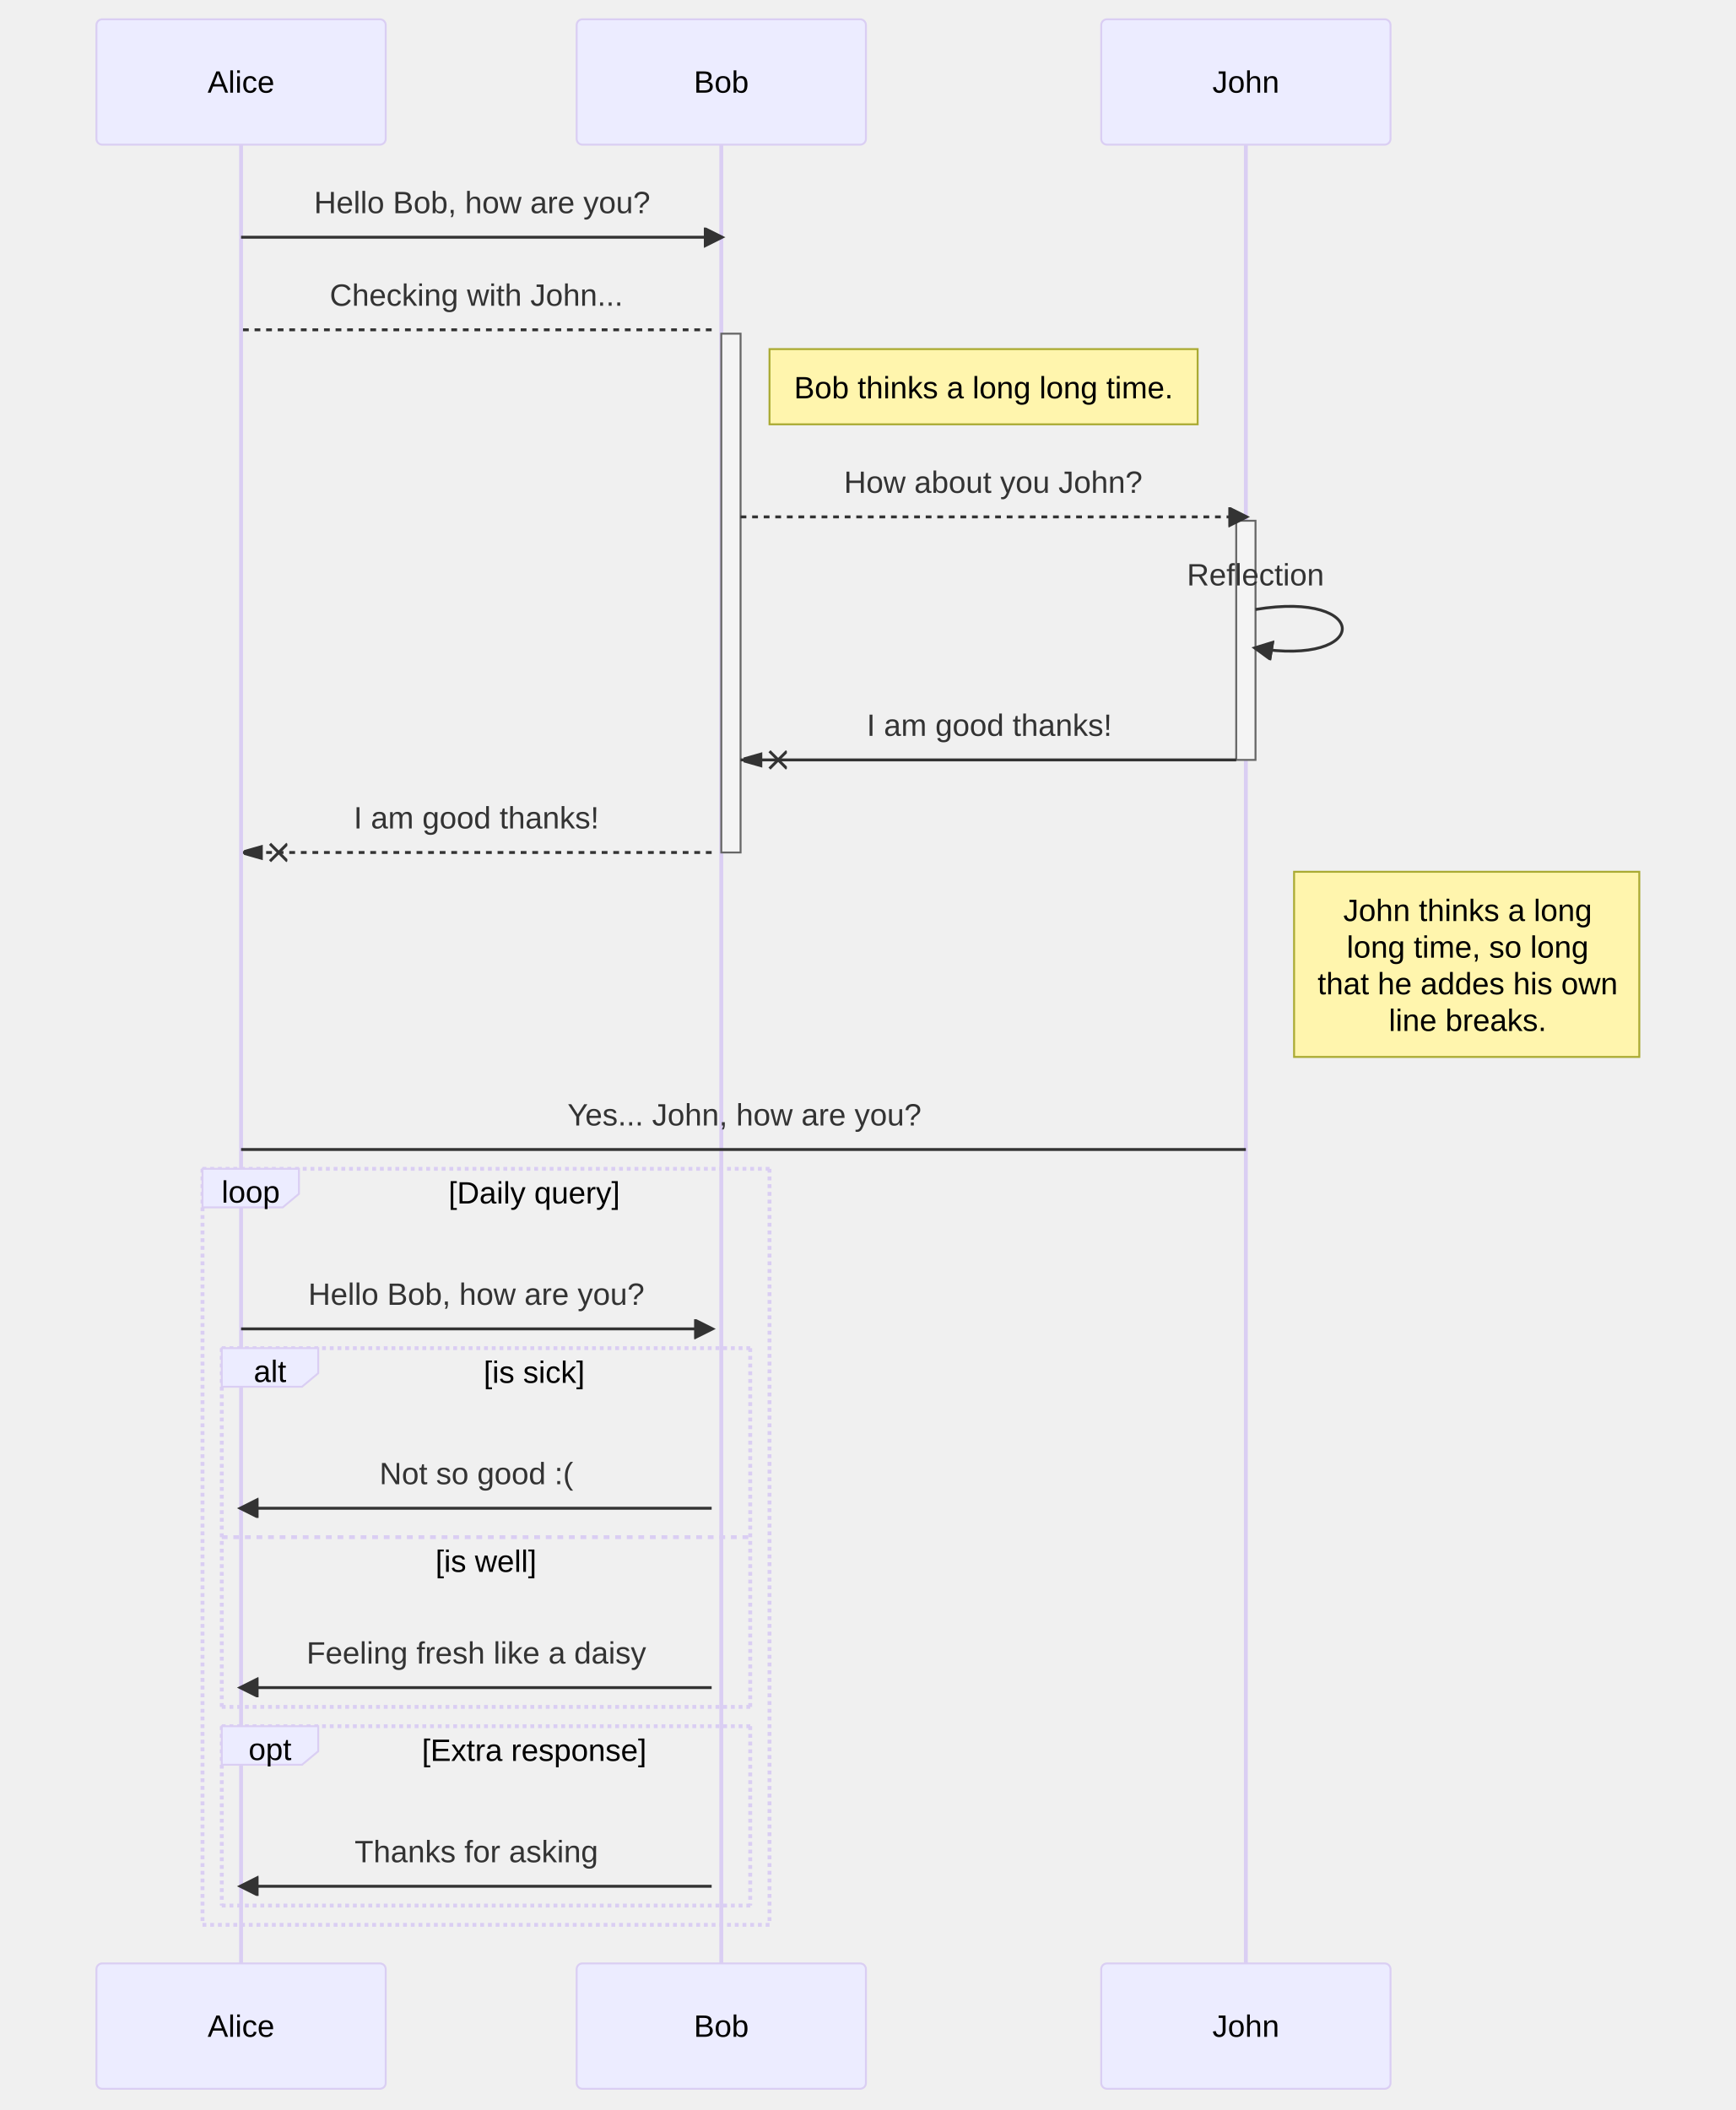
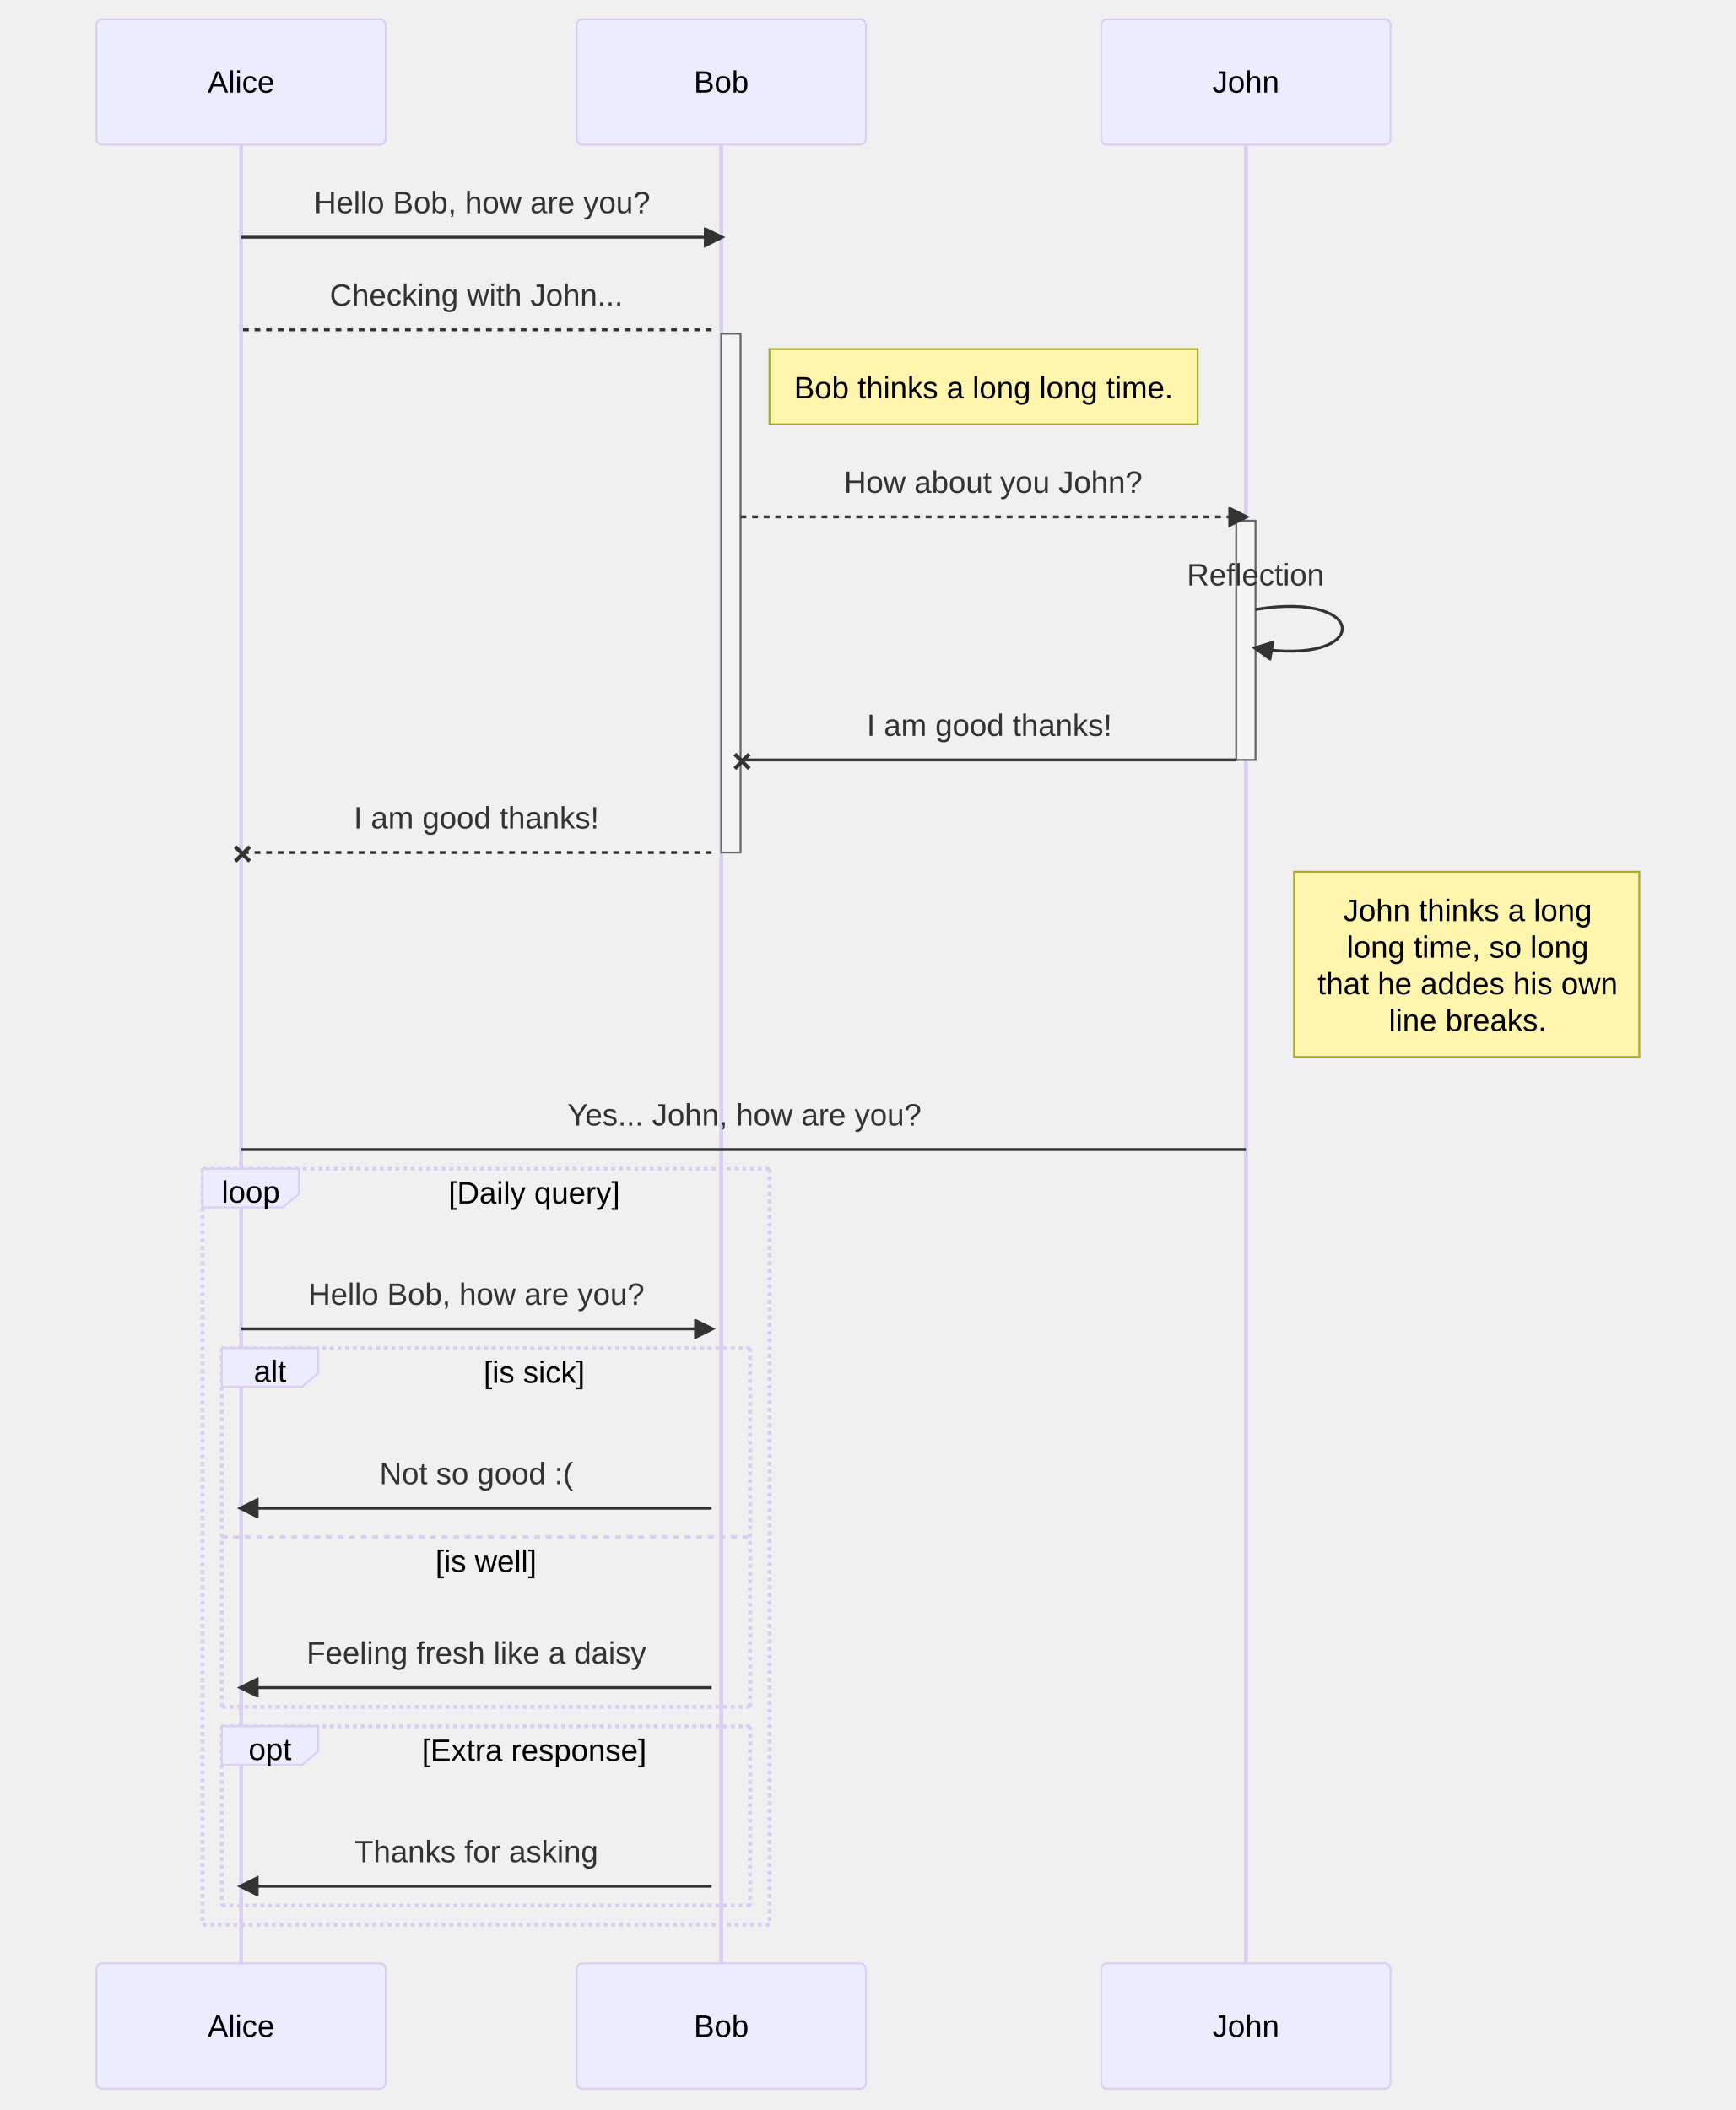
- <svg xmlns="http://www.w3.org/2000/svg" aria-labelledby="chart-title-mermaid-1671060770066 chart-desc-mermaid-1671060770066" role="img" viewBox="-50 -10 900 1094" width="900" id="mermaid-1671060770066">
-   <style>#mermaid-1671060770066 {font-family:"trebuchet ms",verdana,arial,sans-serif;font-size:16px;fill:#333;}#mermaid-1671060770066 .error-icon{fill:#552222;}#mermaid-1671060770066 .error-text{fill:#552222;stroke:#552222;}#mermaid-1671060770066 .edge-thickness-normal{stroke-width:2px;}#mermaid-1671060770066 .edge-thickness-thick{stroke-width:3.5px;}#mermaid-1671060770066 .edge-pattern-solid{stroke-dasharray:0;}#mermaid-1671060770066 .edge-pattern-dashed{stroke-dasharray:3;}#mermaid-1671060770066 .edge-pattern-dotted{stroke-dasharray:2;}#mermaid-1671060770066 .marker{fill:#333333;stroke:#333333;}#mermaid-1671060770066 .marker.cross{stroke:#333333;}#mermaid-1671060770066 svg{font-family:"trebuchet ms",verdana,arial,sans-serif;font-size:16px;}#mermaid-1671060770066 .actor{stroke:hsl(259.626, 59.777%, 87.902%);fill:#ECECFF;}#mermaid-1671060770066 text.actor&gt;tspan{fill:black;stroke:none;}#mermaid-1671060770066 .actor-line{stroke:grey;}#mermaid-1671060770066 .messageLine0{stroke-width:1.5;stroke-dasharray:none;stroke:#333;}#mermaid-1671060770066 .messageLine1{stroke-width:1.5;stroke-dasharray:2,2;stroke:#333;}#mermaid-1671060770066 #arrowhead path{fill:#333;stroke:#333;}#mermaid-1671060770066 .sequenceNumber{fill:white;}#mermaid-1671060770066 #sequencenumber{fill:#333;}#mermaid-1671060770066 #crosshead path{fill:#333;stroke:#333;}#mermaid-1671060770066 .messageText{fill:#333;stroke:none;}#mermaid-1671060770066 .labelBox{stroke:hsl(259.626, 59.777%, 87.902%);fill:#ECECFF;}#mermaid-1671060770066 .labelText,#mermaid-1671060770066 .labelText&gt;tspan{fill:black;stroke:none;}#mermaid-1671060770066 .loopText,#mermaid-1671060770066 .loopText&gt;tspan{fill:black;stroke:none;}#mermaid-1671060770066 .loopLine{stroke-width:2px;stroke-dasharray:2,2;stroke:hsl(259.626, 59.777%, 87.902%);fill:hsl(259.626, 59.777%, 87.902%);}#mermaid-1671060770066 .note{stroke:#aaaa33;fill:#fff5ad;}#mermaid-1671060770066 .noteText,#mermaid-1671060770066 .noteText&gt;tspan{fill:black;stroke:none;}#mermaid-1671060770066 .activation0{fill:#f4f4f4;stroke:#666;}#mermaid-1671060770066 .activation1{fill:#f4f4f4;stroke:#666;}#mermaid-1671060770066 .activation2{fill:#f4f4f4;stroke:#666;}#mermaid-1671060770066 .actorPopupMenu{position:absolute;}#mermaid-1671060770066 .actorPopupMenuPanel{position:absolute;fill:#ECECFF;box-shadow:0px 8px 16px 0px rgba(0,0,0,0.2);filter:drop-shadow(3px 5px 2px rgb(0 0 0 / 0.4));}#mermaid-1671060770066 .actor-man line{stroke:hsl(259.626, 59.777%, 87.902%);fill:#ECECFF;}#mermaid-1671060770066 .actor-man circle,#mermaid-1671060770066 line{stroke:hsl(259.626, 59.777%, 87.902%);fill:#ECECFF;stroke-width:2px;}#mermaid-1671060770066 :root{--mermaid-font-family:"trebuchet ms",verdana,arial,sans-serif;}</style>
+ <svg xmlns="http://www.w3.org/2000/svg" aria-roledescription="sequence" viewBox="-50 -10 900 1094" height="1094" width="900" id="mermaid-1684015281679">
+   <style>#mermaid-1684015281679{font-family:"trebuchet ms",verdana,arial,sans-serif;font-size:16px;fill:#333;}#mermaid-1684015281679 .error-icon{fill:#552222;}#mermaid-1684015281679 .error-text{fill:#552222;stroke:#552222;}#mermaid-1684015281679 .edge-thickness-normal{stroke-width:2px;}#mermaid-1684015281679 .edge-thickness-thick{stroke-width:3.5px;}#mermaid-1684015281679 .edge-pattern-solid{stroke-dasharray:0;}#mermaid-1684015281679 .edge-pattern-dashed{stroke-dasharray:3;}#mermaid-1684015281679 .edge-pattern-dotted{stroke-dasharray:2;}#mermaid-1684015281679 .marker{fill:#333333;stroke:#333333;}#mermaid-1684015281679 .marker.cross{stroke:#333333;}#mermaid-1684015281679 svg{font-family:"trebuchet ms",verdana,arial,sans-serif;font-size:16px;}#mermaid-1684015281679 .actor{stroke:hsl(259.626, 59.777%, 87.902%);fill:#ECECFF;}#mermaid-1684015281679 text.actor&gt;tspan{fill:black;stroke:none;}#mermaid-1684015281679 .actor-line{stroke:grey;}#mermaid-1684015281679 .messageLine0{stroke-width:1.5;stroke-dasharray:none;stroke:#333;}#mermaid-1684015281679 .messageLine1{stroke-width:1.5;stroke-dasharray:2,2;stroke:#333;}#mermaid-1684015281679 #arrowhead path{fill:#333;stroke:#333;}#mermaid-1684015281679 .sequenceNumber{fill:white;}#mermaid-1684015281679 #sequencenumber{fill:#333;}#mermaid-1684015281679 #crosshead path{fill:#333;stroke:#333;}#mermaid-1684015281679 .messageText{fill:#333;stroke:none;}#mermaid-1684015281679 .labelBox{stroke:hsl(259.626, 59.777%, 87.902%);fill:#ECECFF;}#mermaid-1684015281679 .labelText,#mermaid-1684015281679 .labelText&gt;tspan{fill:black;stroke:none;}#mermaid-1684015281679 .loopText,#mermaid-1684015281679 .loopText&gt;tspan{fill:black;stroke:none;}#mermaid-1684015281679 .loopLine{stroke-width:2px;stroke-dasharray:2,2;stroke:hsl(259.626, 59.777%, 87.902%);fill:hsl(259.626, 59.777%, 87.902%);}#mermaid-1684015281679 .note{stroke:#aaaa33;fill:#fff5ad;}#mermaid-1684015281679 .noteText,#mermaid-1684015281679 .noteText&gt;tspan{fill:black;stroke:none;}#mermaid-1684015281679 .activation0{fill:#f4f4f4;stroke:#666;}#mermaid-1684015281679 .activation1{fill:#f4f4f4;stroke:#666;}#mermaid-1684015281679 .activation2{fill:#f4f4f4;stroke:#666;}#mermaid-1684015281679 .actorPopupMenu{position:absolute;}#mermaid-1684015281679 .actorPopupMenuPanel{position:absolute;fill:#ECECFF;box-shadow:0px 8px 16px 0px rgba(0,0,0,0.2);filter:drop-shadow(3px 5px 2px rgb(0 0 0 / 0.4));}#mermaid-1684015281679 .actor-man line{stroke:hsl(259.626, 59.777%, 87.902%);fill:#ECECFF;}#mermaid-1684015281679 .actor-man circle,#mermaid-1684015281679 line{stroke:hsl(259.626, 59.777%, 87.902%);fill:#ECECFF;stroke-width:2px;}#mermaid-1684015281679 :root{--mermaid-font-family:"trebuchet ms",verdana,arial,sans-serif;}</style>
  <g />
  <defs>
    <symbol height="24" width="24" id="computer">
      <path d="M2 2v13h20v-13h-20zm18 11h-16v-9h16v9zm-10.228 6l.466-1h3.524l.467 1h-4.457zm14.228 3h-24l2-6h2.104l-1.33 4h18.45l-1.297-4h2.073l2 6zm-5-10h-14v-7h14v7z" transform="scale(.5)" />
    </symbol>
  </defs>
  <defs>
    <symbol clip-rule="evenodd" fill-rule="evenodd" id="database">
      <path d="M12.258.001l.256.004.255.005.253.008.251.01.249.012.247.015.246.016.242.019.241.02.239.023.236.024.233.027.231.028.229.031.225.032.223.034.22.036.217.038.214.04.211.041.208.043.205.045.201.046.198.048.194.05.191.051.187.053.183.054.18.056.175.057.172.059.168.06.163.061.16.063.155.064.15.066.074.033.073.033.071.034.07.034.069.035.068.035.067.035.066.035.064.036.064.036.062.036.06.036.06.037.058.037.058.037.055.038.055.038.053.038.052.038.051.039.05.039.048.039.047.039.045.04.044.04.043.04.041.04.04.041.039.041.037.041.036.041.034.041.033.042.032.042.03.042.029.042.027.042.026.043.024.043.023.043.021.043.02.043.018.044.017.043.015.044.013.044.012.044.011.045.009.044.007.045.006.045.004.045.002.045.001.045v17l-.001.045-.002.045-.004.045-.006.045-.007.045-.009.044-.011.045-.012.044-.013.044-.015.044-.017.043-.018.044-.02.043-.021.043-.023.043-.024.043-.026.043-.027.042-.029.042-.03.042-.032.042-.033.042-.034.041-.036.041-.037.041-.039.041-.04.041-.041.04-.043.04-.044.04-.045.04-.047.039-.048.039-.05.039-.051.039-.052.038-.053.038-.055.038-.055.038-.058.037-.058.037-.06.037-.06.036-.062.036-.064.036-.064.036-.066.035-.067.035-.068.035-.069.035-.07.034-.071.034-.073.033-.074.033-.15.066-.155.064-.16.063-.163.061-.168.06-.172.059-.175.057-.18.056-.183.054-.187.053-.191.051-.194.05-.198.048-.201.046-.205.045-.208.043-.211.041-.214.04-.217.038-.22.036-.223.034-.225.032-.229.031-.231.028-.233.027-.236.024-.239.023-.241.02-.242.019-.246.016-.247.015-.249.012-.251.01-.253.008-.255.005-.256.004-.258.001-.258-.001-.256-.004-.255-.005-.253-.008-.251-.01-.249-.012-.247-.015-.245-.016-.243-.019-.241-.02-.238-.023-.236-.024-.234-.027-.231-.028-.228-.031-.226-.032-.223-.034-.22-.036-.217-.038-.214-.04-.211-.041-.208-.043-.204-.045-.201-.046-.198-.048-.195-.05-.19-.051-.187-.053-.184-.054-.179-.056-.176-.057-.172-.059-.167-.06-.164-.061-.159-.063-.155-.064-.151-.066-.074-.033-.072-.033-.072-.034-.07-.034-.069-.035-.068-.035-.067-.035-.066-.035-.064-.036-.063-.036-.062-.036-.061-.036-.06-.037-.058-.037-.057-.037-.056-.038-.055-.038-.053-.038-.052-.038-.051-.039-.049-.039-.049-.039-.046-.039-.046-.04-.044-.04-.043-.04-.041-.04-.04-.041-.039-.041-.037-.041-.036-.041-.034-.041-.033-.042-.032-.042-.03-.042-.029-.042-.027-.042-.026-.043-.024-.043-.023-.043-.021-.043-.02-.043-.018-.044-.017-.043-.015-.044-.013-.044-.012-.044-.011-.045-.009-.044-.007-.045-.006-.045-.004-.045-.002-.045-.001-.045v-17l.001-.045.002-.045.004-.045.006-.045.007-.045.009-.044.011-.045.012-.044.013-.044.015-.044.017-.043.018-.044.02-.043.021-.043.023-.043.024-.043.026-.043.027-.042.029-.042.03-.042.032-.042.033-.042.034-.041.036-.041.037-.041.039-.041.04-.041.041-.04.043-.04.044-.04.046-.04.046-.039.049-.039.049-.039.051-.039.052-.038.053-.038.055-.038.056-.038.057-.037.058-.037.06-.037.061-.036.062-.036.063-.036.064-.036.066-.035.067-.035.068-.035.069-.035.07-.034.072-.034.072-.033.074-.033.151-.066.155-.064.159-.063.164-.061.167-.06.172-.059.176-.057.179-.056.184-.054.187-.053.19-.051.195-.05.198-.048.201-.046.204-.045.208-.043.211-.041.214-.04.217-.038.22-.036.223-.034.226-.032.228-.031.231-.028.234-.027.236-.024.238-.023.241-.02.243-.019.245-.016.247-.015.249-.012.251-.01.253-.008.255-.005.256-.004.258-.001.258.001zm-9.258 20.499v.01l.001.021.003.021.004.022.005.021.006.022.007.022.009.023.01.022.011.023.012.023.013.023.015.023.016.024.017.023.018.024.019.024.021.024.022.025.023.024.024.025.052.049.056.05.061.051.066.051.07.051.075.051.079.052.084.052.088.052.092.052.097.052.102.051.105.052.11.052.114.051.119.051.123.051.127.05.131.05.135.05.139.048.144.049.147.047.152.047.155.047.16.045.163.045.167.043.171.043.176.041.178.041.183.039.187.039.19.037.194.035.197.035.202.033.204.031.209.03.212.029.216.027.219.025.222.024.226.021.23.02.233.018.236.016.24.015.243.012.246.01.249.008.253.005.256.004.259.001.26-.001.257-.004.254-.005.25-.008.247-.011.244-.012.241-.014.237-.016.233-.018.231-.021.226-.021.224-.024.22-.026.216-.027.212-.028.21-.031.205-.031.202-.034.198-.034.194-.036.191-.037.187-.039.183-.04.179-.04.175-.042.172-.043.168-.044.163-.045.16-.046.155-.046.152-.047.148-.048.143-.049.139-.049.136-.05.131-.05.126-.05.123-.051.118-.052.114-.051.11-.052.106-.052.101-.052.096-.052.092-.052.088-.053.083-.051.079-.052.074-.052.07-.051.065-.051.06-.051.056-.05.051-.05.023-.024.023-.025.021-.024.02-.024.019-.024.018-.024.017-.024.015-.023.014-.024.013-.023.012-.023.01-.023.01-.022.008-.022.006-.022.006-.022.004-.022.004-.021.001-.021.001-.021v-4.127l-.077.055-.08.053-.083.054-.085.053-.087.052-.09.052-.093.051-.095.05-.097.05-.1.049-.102.049-.105.048-.106.047-.109.047-.111.046-.114.045-.115.045-.118.044-.12.043-.122.042-.124.042-.126.041-.128.04-.13.04-.132.038-.134.038-.135.037-.138.037-.139.035-.142.035-.143.034-.144.033-.147.032-.148.031-.15.03-.151.03-.153.029-.154.027-.156.027-.158.026-.159.025-.161.024-.162.023-.163.022-.165.021-.166.02-.167.019-.169.018-.169.017-.171.016-.173.015-.173.014-.175.013-.175.012-.177.011-.178.01-.179.008-.179.008-.181.006-.182.005-.182.004-.184.003-.184.002h-.37l-.184-.002-.184-.003-.182-.004-.182-.005-.181-.006-.179-.008-.179-.008-.178-.01-.176-.011-.176-.012-.175-.013-.173-.014-.172-.015-.171-.016-.17-.017-.169-.018-.167-.019-.166-.02-.165-.021-.163-.022-.162-.023-.161-.024-.159-.025-.157-.026-.156-.027-.155-.027-.153-.029-.151-.03-.15-.03-.148-.031-.146-.032-.145-.033-.143-.034-.141-.035-.14-.035-.137-.037-.136-.037-.134-.038-.132-.038-.13-.04-.128-.04-.126-.041-.124-.042-.122-.042-.12-.044-.117-.043-.116-.045-.113-.045-.112-.046-.109-.047-.106-.047-.105-.048-.102-.049-.1-.049-.097-.05-.095-.05-.093-.052-.09-.051-.087-.052-.085-.053-.083-.054-.08-.054-.077-.054v4.127zm0-5.654v.011l.001.021.003.021.004.021.005.022.006.022.007.022.009.022.01.022.011.023.012.023.013.023.015.024.016.023.017.024.018.024.019.024.021.024.022.024.023.025.024.024.052.05.056.05.061.05.066.051.07.051.075.052.079.051.084.052.088.052.092.052.097.052.102.052.105.052.11.051.114.051.119.052.123.05.127.051.131.05.135.049.139.049.144.048.147.048.152.047.155.046.16.045.163.045.167.044.171.042.176.042.178.04.183.04.187.038.19.037.194.036.197.034.202.033.204.032.209.03.212.028.216.027.219.025.222.024.226.022.23.02.233.018.236.016.24.014.243.012.246.01.249.008.253.006.256.003.259.001.26-.001.257-.003.254-.006.25-.008.247-.01.244-.012.241-.015.237-.016.233-.018.231-.02.226-.022.224-.024.22-.025.216-.027.212-.029.21-.03.205-.032.202-.033.198-.035.194-.036.191-.037.187-.039.183-.039.179-.041.175-.042.172-.043.168-.044.163-.045.16-.045.155-.047.152-.047.148-.048.143-.048.139-.05.136-.049.131-.05.126-.051.123-.051.118-.051.114-.052.11-.052.106-.052.101-.052.096-.052.092-.052.088-.052.083-.052.079-.052.074-.051.07-.052.065-.051.06-.05.056-.051.051-.049.023-.025.023-.024.021-.025.02-.024.019-.024.018-.024.017-.024.015-.023.014-.023.013-.024.012-.022.01-.023.01-.023.008-.022.006-.022.006-.022.004-.021.004-.022.001-.021.001-.021v-4.139l-.077.054-.08.054-.083.054-.085.052-.087.053-.09.051-.093.051-.095.051-.097.05-.1.049-.102.049-.105.048-.106.047-.109.047-.111.046-.114.045-.115.044-.118.044-.12.044-.122.042-.124.042-.126.041-.128.04-.13.039-.132.039-.134.038-.135.037-.138.036-.139.036-.142.035-.143.033-.144.033-.147.033-.148.031-.15.03-.151.03-.153.028-.154.028-.156.027-.158.026-.159.025-.161.024-.162.023-.163.022-.165.021-.166.02-.167.019-.169.018-.169.017-.171.016-.173.015-.173.014-.175.013-.175.012-.177.011-.178.009-.179.009-.179.007-.181.007-.182.005-.182.004-.184.003-.184.002h-.37l-.184-.002-.184-.003-.182-.004-.182-.005-.181-.007-.179-.007-.179-.009-.178-.009-.176-.011-.176-.012-.175-.013-.173-.014-.172-.015-.171-.016-.17-.017-.169-.018-.167-.019-.166-.02-.165-.021-.163-.022-.162-.023-.161-.024-.159-.025-.157-.026-.156-.027-.155-.028-.153-.028-.151-.03-.15-.03-.148-.031-.146-.033-.145-.033-.143-.033-.141-.035-.14-.036-.137-.036-.136-.037-.134-.038-.132-.039-.13-.039-.128-.04-.126-.041-.124-.042-.122-.043-.12-.043-.117-.044-.116-.044-.113-.046-.112-.046-.109-.046-.106-.047-.105-.048-.102-.049-.1-.049-.097-.05-.095-.051-.093-.051-.09-.051-.087-.053-.085-.052-.083-.054-.08-.054-.077-.054v4.139zm0-5.666v.011l.001.02.003.022.004.021.005.022.006.021.007.022.009.023.01.022.011.023.012.023.013.023.015.023.016.024.017.024.018.023.019.024.021.025.022.024.023.024.024.025.052.05.056.05.061.05.066.051.07.051.075.052.079.051.084.052.088.052.092.052.097.052.102.052.105.051.11.052.114.051.119.051.123.051.127.05.131.05.135.05.139.049.144.048.147.048.152.047.155.046.16.045.163.045.167.043.171.043.176.042.178.04.183.04.187.038.19.037.194.036.197.034.202.033.204.032.209.03.212.028.216.027.219.025.222.024.226.021.23.02.233.018.236.017.24.014.243.012.246.01.249.008.253.006.256.003.259.001.26-.001.257-.003.254-.006.25-.008.247-.01.244-.013.241-.014.237-.016.233-.018.231-.02.226-.022.224-.024.22-.025.216-.027.212-.029.21-.03.205-.032.202-.033.198-.035.194-.036.191-.037.187-.039.183-.039.179-.041.175-.042.172-.043.168-.044.163-.045.16-.045.155-.047.152-.047.148-.048.143-.049.139-.049.136-.049.131-.051.126-.05.123-.051.118-.052.114-.051.11-.052.106-.052.101-.052.096-.052.092-.052.088-.052.083-.052.079-.052.074-.052.07-.051.065-.051.06-.051.056-.05.051-.049.023-.025.023-.025.021-.024.02-.024.019-.024.018-.024.017-.024.015-.023.014-.024.013-.023.012-.023.01-.022.01-.023.008-.022.006-.022.006-.022.004-.022.004-.021.001-.021.001-.021v-4.153l-.077.054-.08.054-.083.053-.085.053-.087.053-.09.051-.093.051-.095.051-.097.05-.1.049-.102.048-.105.048-.106.048-.109.046-.111.046-.114.046-.115.044-.118.044-.12.043-.122.043-.124.042-.126.041-.128.04-.13.039-.132.039-.134.038-.135.037-.138.036-.139.036-.142.034-.143.034-.144.033-.147.032-.148.032-.15.03-.151.03-.153.028-.154.028-.156.027-.158.026-.159.024-.161.024-.162.023-.163.023-.165.021-.166.02-.167.019-.169.018-.169.017-.171.016-.173.015-.173.014-.175.013-.175.012-.177.01-.178.01-.179.009-.179.007-.181.006-.182.006-.182.004-.184.003-.184.001-.185.001-.185-.001-.184-.001-.184-.003-.182-.004-.182-.006-.181-.006-.179-.007-.179-.009-.178-.01-.176-.01-.176-.012-.175-.013-.173-.014-.172-.015-.171-.016-.17-.017-.169-.018-.167-.019-.166-.02-.165-.021-.163-.023-.162-.023-.161-.024-.159-.024-.157-.026-.156-.027-.155-.028-.153-.028-.151-.03-.15-.03-.148-.032-.146-.032-.145-.033-.143-.034-.141-.034-.14-.036-.137-.036-.136-.037-.134-.038-.132-.039-.13-.039-.128-.041-.126-.041-.124-.041-.122-.043-.12-.043-.117-.044-.116-.044-.113-.046-.112-.046-.109-.046-.106-.048-.105-.048-.102-.048-.1-.05-.097-.049-.095-.051-.093-.051-.09-.052-.087-.052-.085-.053-.083-.053-.08-.054-.077-.054v4.153zm8.74-8.179l-.257.004-.254.005-.25.008-.247.011-.244.012-.241.014-.237.016-.233.018-.231.021-.226.022-.224.023-.22.026-.216.027-.212.028-.21.031-.205.032-.202.033-.198.034-.194.036-.191.038-.187.038-.183.04-.179.041-.175.042-.172.043-.168.043-.163.045-.16.046-.155.046-.152.048-.148.048-.143.048-.139.049-.136.05-.131.05-.126.051-.123.051-.118.051-.114.052-.11.052-.106.052-.101.052-.096.052-.092.052-.088.052-.083.052-.079.052-.074.051-.07.052-.065.051-.06.05-.056.05-.051.05-.023.025-.023.024-.021.024-.02.025-.019.024-.018.024-.017.023-.015.024-.014.023-.013.023-.012.023-.01.023-.01.022-.008.022-.006.023-.006.021-.004.022-.004.021-.001.021-.001.021.001.021.001.021.004.021.004.022.006.021.006.023.008.022.01.022.01.023.012.023.013.023.014.023.015.024.017.023.018.024.019.024.02.025.021.024.023.024.023.025.051.05.056.05.06.05.065.051.07.052.074.051.079.052.083.052.088.052.092.052.096.052.101.052.106.052.11.052.114.052.118.051.123.051.126.051.131.05.136.05.139.049.143.048.148.048.152.048.155.046.16.046.163.045.168.043.172.043.175.042.179.041.183.04.187.038.191.038.194.036.198.034.202.033.205.032.21.031.212.028.216.027.22.026.224.023.226.022.231.021.233.018.237.016.241.014.244.012.247.011.25.008.254.005.257.004.26.001.26-.001.257-.004.254-.005.25-.008.247-.011.244-.012.241-.014.237-.016.233-.018.231-.021.226-.022.224-.023.22-.026.216-.027.212-.028.21-.031.205-.032.202-.033.198-.034.194-.036.191-.038.187-.038.183-.04.179-.041.175-.042.172-.043.168-.043.163-.045.16-.046.155-.046.152-.048.148-.048.143-.048.139-.049.136-.05.131-.05.126-.051.123-.051.118-.051.114-.052.11-.052.106-.052.101-.052.096-.052.092-.052.088-.052.083-.052.079-.052.074-.051.07-.052.065-.051.06-.05.056-.05.051-.05.023-.025.023-.024.021-.024.02-.025.019-.024.018-.024.017-.023.015-.024.014-.023.013-.023.012-.023.01-.023.01-.022.008-.022.006-.023.006-.021.004-.022.004-.021.001-.021.001-.021-.001-.021-.001-.021-.004-.021-.004-.022-.006-.021-.006-.023-.008-.022-.01-.022-.01-.023-.012-.023-.013-.023-.014-.023-.015-.024-.017-.023-.018-.024-.019-.024-.02-.025-.021-.024-.023-.024-.023-.025-.051-.05-.056-.05-.06-.05-.065-.051-.07-.052-.074-.051-.079-.052-.083-.052-.088-.052-.092-.052-.096-.052-.101-.052-.106-.052-.11-.052-.114-.052-.118-.051-.123-.051-.126-.051-.131-.05-.136-.05-.139-.049-.143-.048-.148-.048-.152-.048-.155-.046-.16-.046-.163-.045-.168-.043-.172-.043-.175-.042-.179-.041-.183-.04-.187-.038-.191-.038-.194-.036-.198-.034-.202-.033-.205-.032-.21-.031-.212-.028-.216-.027-.22-.026-.224-.023-.226-.022-.231-.021-.233-.018-.237-.016-.241-.014-.244-.012-.247-.011-.25-.008-.254-.005-.257-.004-.26-.001-.26.001z" transform="scale(.5)" />
    </symbol>
  </defs>
  <defs>
    <symbol height="24" width="24" id="clock">
      <path d="M12 2c5.514 0 10 4.486 10 10s-4.486 10-10 10-10-4.486-10-10 4.486-10 10-10zm0-2c-6.627 0-12 5.373-12 12s5.373 12 12 12 12-5.373 12-12-5.373-12-12-12zm5.848 12.459c.202.038.202.333.001.372-1.907.361-6.045 1.111-6.547 1.111-.719 0-1.301-.582-1.301-1.301 0-.512.77-5.447 1.125-7.445.034-.192.312-.181.343.014l.985 6.238 5.394 1.011z" transform="scale(.5)" />
    </symbol>
  </defs>
  <g>
    <line stroke="#999" stroke-width="0.5px" class="200" y2="1028" x2="75" y1="5" x1="75" id="actor0" />
    <g id="root-0">
      <rect class="actor" ry="3" rx="3" height="65" width="150" stroke="#666" fill="#eaeaea" y="0" x="0" />
      <text style="text-anchor: middle; font-size: 16px; font-weight: 400;" class="actor" alignment-baseline="central" dominant-baseline="central" y="32.5" x="75">
        <tspan dy="0" x="75">Alice</tspan>
      </text>
    </g>
  </g>
  <g>
    <line stroke="#999" stroke-width="0.5px" class="200" y2="1028" x2="324" y1="5" x1="324" id="actor1" />
    <g id="root-1">
      <rect class="actor" ry="3" rx="3" height="65" width="150" stroke="#666" fill="#eaeaea" y="0" x="249" />
      <text style="text-anchor: middle; font-size: 16px; font-weight: 400;" class="actor" alignment-baseline="central" dominant-baseline="central" y="32.5" x="324">
        <tspan dy="0" x="324">Bob</tspan>
      </text>
    </g>
  </g>
  <g>
    <line stroke="#999" stroke-width="0.5px" class="200" y2="1028" x2="596" y1="5" x1="596" id="actor2" />
    <g id="root-2">
      <rect class="actor" ry="3" rx="3" height="65" width="150" stroke="#666" fill="#eaeaea" y="0" x="521" />
      <text style="text-anchor: middle; font-size: 16px; font-weight: 400;" class="actor" alignment-baseline="central" dominant-baseline="central" y="32.5" x="596">
        <tspan dy="0" x="596">John</tspan>
      </text>
    </g>
  </g>
  <defs>
    <marker orient="auto" markerHeight="12" markerWidth="12" markerUnits="userSpaceOnUse" refY="5" refX="9" id="arrowhead">
      <path d="M 0 0 L 10 5 L 0 10 z" />
    </marker>
  </defs>
  <defs>
-     <marker refY="4" refX="16" orient="auto" markerHeight="8" markerWidth="15" id="crosshead">
-       <path style="stroke-dasharray: 0, 0;" d="M 9,2 V 6 L16,4 Z" stroke-width="1px" stroke="#000000" fill="black" />
-       <path style="stroke-dasharray: 0, 0;" d="M 0,1 L 6,7 M 6,1 L 0,7" stroke-width="1px" stroke="#000000" fill="none" />
+     <marker refY="5" refX="4" orient="auto" markerHeight="8" markerWidth="15" id="crosshead">
+       <path style="stroke-dasharray: 0, 0;" d="M 1,2 L 6,7 M 6,2 L 1,7" stroke-width="1pt" stroke="#000000" fill="none" />
    </marker>
  </defs>
  <defs>
    <marker orient="auto" markerHeight="28" markerWidth="20" refY="7" refX="18" id="filled-head">
      <path d="M 18,7 L9,13 L14,7 L9,1 Z" />
    </marker>
  </defs>
  <defs>
    <marker orient="auto" markerHeight="40" markerWidth="60" refY="15" refX="15" id="sequencenumber">
      <circle r="6" cy="15" cx="15" />
    </marker>
  </defs>
  <g />
  <g>
    <rect class="activation1" ry="0" rx="0" height="269" width="10" stroke="#666" fill="#EDF2AE" y="163" x="324" />
  </g>
  <g>
    <rect class="note" ry="0" rx="0" height="39" width="222" stroke="#666" fill="#EDF2AE" y="171" x="349" />
    <text style="font-size: 16px; font-weight: 400;" dy="1em" class="noteText" alignment-baseline="middle" dominant-baseline="middle" text-anchor="middle" y="176" x="460">
      <tspan x="460">Bob thinks a long long time.</tspan>
    </text>
  </g>
  <g>
    <rect class="activation0" ry="0" rx="0" height="124" width="10" stroke="#666" fill="#EDF2AE" y="260" x="591" />
  </g>
  <g>
    <rect class="note" ry="0" rx="0" height="96" width="179" stroke="#666" fill="#EDF2AE" y="442" x="621" />
    <text style="font-size: 16px; font-weight: 400;" dy="1em" class="noteText" alignment-baseline="middle" dominant-baseline="middle" text-anchor="middle" y="447" x="711">
      <tspan x="711">John thinks a long</tspan>
    </text>
    <text style="font-size: 16px; font-weight: 400;" dy="1em" class="noteText" alignment-baseline="middle" dominant-baseline="middle" text-anchor="middle" y="466" x="711">
      <tspan x="711">long time, so long</tspan>
    </text>
    <text style="font-size: 16px; font-weight: 400;" dy="1em" class="noteText" alignment-baseline="middle" dominant-baseline="middle" text-anchor="middle" y="485" x="711">
      <tspan x="711">that he addes his own</tspan>
    </text>
    <text style="font-size: 16px; font-weight: 400;" dy="1em" class="noteText" alignment-baseline="middle" dominant-baseline="middle" text-anchor="middle" y="504" x="711">
      <tspan x="711">line breaks.</tspan>
    </text>
  </g>
  <g>
    <line class="loopLine" y2="689" x2="339" y1="689" x1="65" />
    <line class="loopLine" y2="875" x2="339" y1="689" x1="339" />
    <line class="loopLine" y2="875" x2="339" y1="875" x1="65" />
    <line class="loopLine" y2="875" x2="65" y1="689" x1="65" />
    <line style="stroke-dasharray: 3, 3;" class="loopLine" y2="787" x2="339" y1="787" x1="65" />
    <polygon class="labelBox" points="65,689 115,689 115,702 106.6,709 65,709" />
    <text style="font-size: 16px; font-weight: 400;" class="labelText" alignment-baseline="middle" dominant-baseline="middle" text-anchor="middle" y="702" x="90">alt</text>
    <text style="font-size: 16px; font-weight: 400;" class="loopText" text-anchor="middle" y="707" x="227">
      <tspan x="227">[is sick]</tspan>
    </text>
    <text style="font-size: 16px; font-weight: 400;" class="loopText" text-anchor="middle" y="805" x="202">[is well]</text>
  </g>
  <g>
    <line class="loopLine" y2="885" x2="339" y1="885" x1="65" />
    <line class="loopLine" y2="978" x2="339" y1="885" x1="339" />
    <line class="loopLine" y2="978" x2="339" y1="978" x1="65" />
    <line class="loopLine" y2="978" x2="65" y1="885" x1="65" />
    <polygon class="labelBox" points="65,885 115,885 115,898 106.6,905 65,905" />
    <text style="font-size: 16px; font-weight: 400;" class="labelText" alignment-baseline="middle" dominant-baseline="middle" text-anchor="middle" y="898" x="90">opt</text>
    <text style="font-size: 16px; font-weight: 400;" class="loopText" text-anchor="middle" y="903" x="227">
      <tspan x="227">[Extra response]</tspan>
    </text>
  </g>
  <g>
    <line class="loopLine" y2="596" x2="349" y1="596" x1="55" />
    <line class="loopLine" y2="988" x2="349" y1="596" x1="349" />
    <line class="loopLine" y2="988" x2="349" y1="988" x1="55" />
    <line class="loopLine" y2="988" x2="55" y1="596" x1="55" />
    <polygon class="labelBox" points="55,596 105,596 105,609 96.6,616 55,616" />
    <text style="font-size: 16px; font-weight: 400;" class="labelText" alignment-baseline="middle" dominant-baseline="middle" text-anchor="middle" y="609" x="80">loop</text>
    <text style="font-size: 16px; font-weight: 400;" class="loopText" text-anchor="middle" y="614" x="227">
      <tspan x="227">[Daily query]</tspan>
    </text>
  </g>
  <text style="font-size: 16px; font-weight: 400;" dy="1em" class="messageText" alignment-baseline="middle" dominant-baseline="middle" text-anchor="middle" y="80" x="200">Hello Bob, how are you?</text>
  <line style="fill: none;" marker-end="url(#arrowhead)" stroke="none" stroke-width="2" class="messageLine0" y2="113" x2="324" y1="113" x1="75" />
  <text style="font-size: 16px; font-weight: 400;" dy="1em" class="messageText" alignment-baseline="middle" dominant-baseline="middle" text-anchor="middle" y="128" x="197">Checking with John...</text>
  <line style="stroke-dasharray: 3, 3; fill: none;" stroke="none" stroke-width="2" class="messageLine1" y2="161" x2="75" y1="161" x1="319" />
  <text style="font-size: 16px; font-weight: 400;" dy="1em" class="messageText" alignment-baseline="middle" dominant-baseline="middle" text-anchor="middle" y="225" x="465">How about you John?</text>
  <line style="stroke-dasharray: 3, 3; fill: none;" marker-end="url(#arrowhead)" stroke="none" stroke-width="2" class="messageLine1" y2="258" x2="596" y1="258" x1="334" />
  <text style="font-size: 16px; font-weight: 400;" dy="1em" class="messageText" alignment-baseline="middle" dominant-baseline="middle" text-anchor="middle" y="273" x="601">Reflection</text>
  <path style="fill: none;" marker-end="url(#arrowhead)" stroke="none" stroke-width="2" class="messageLine0" d="M 601,306 C 661,296 661,336 601,326" />
  <text style="font-size: 16px; font-weight: 400;" dy="1em" class="messageText" alignment-baseline="middle" dominant-baseline="middle" text-anchor="middle" y="351" x="463">I am good thanks!</text>
  <line style="fill: none;" marker-end="url(#crosshead)" stroke="none" stroke-width="2" class="messageLine0" y2="384" x2="334" y1="384" x1="591" />
  <text style="font-size: 16px; font-weight: 400;" dy="1em" class="messageText" alignment-baseline="middle" dominant-baseline="middle" text-anchor="middle" y="399" x="197">I am good thanks!</text>
  <line style="stroke-dasharray: 3, 3; fill: none;" marker-end="url(#crosshead)" stroke="none" stroke-width="2" class="messageLine1" y2="432" x2="75" y1="432" x1="319" />
  <text style="font-size: 16px; font-weight: 400;" dy="1em" class="messageText" alignment-baseline="middle" dominant-baseline="middle" text-anchor="middle" y="553" x="336">Yes... John, how are you?</text>
  <line style="fill: none;" stroke="none" stroke-width="2" class="messageLine0" y2="586" x2="596" y1="586" x1="75" />
  <text style="font-size: 16px; font-weight: 400;" dy="1em" class="messageText" alignment-baseline="middle" dominant-baseline="middle" text-anchor="middle" y="646" x="197">Hello Bob, how are you?</text>
  <line style="fill: none;" marker-end="url(#arrowhead)" stroke="none" stroke-width="2" class="messageLine0" y2="679" x2="319" y1="679" x1="75" />
  <text style="font-size: 16px; font-weight: 400;" dy="1em" class="messageText" alignment-baseline="middle" dominant-baseline="middle" text-anchor="middle" y="739" x="197">Not so good :(</text>
  <line style="fill: none;" marker-end="url(#arrowhead)" stroke="none" stroke-width="2" class="messageLine0" y2="772" x2="75" y1="772" x1="319" />
  <text style="font-size: 16px; font-weight: 400;" dy="1em" class="messageText" alignment-baseline="middle" dominant-baseline="middle" text-anchor="middle" y="832" x="197">Feeling fresh like a daisy</text>
  <line style="fill: none;" marker-end="url(#arrowhead)" stroke="none" stroke-width="2" class="messageLine0" y2="865" x2="75" y1="865" x1="319" />
  <text style="font-size: 16px; font-weight: 400;" dy="1em" class="messageText" alignment-baseline="middle" dominant-baseline="middle" text-anchor="middle" y="935" x="197">Thanks for asking</text>
  <line style="fill: none;" marker-end="url(#arrowhead)" stroke="none" stroke-width="2" class="messageLine0" y2="968" x2="75" y1="968" x1="319" />
  <g>
    <rect class="actor" ry="3" rx="3" height="65" width="150" stroke="#666" fill="#eaeaea" y="1008" x="0" />
    <text style="text-anchor: middle; font-size: 16px; font-weight: 400;" class="actor" alignment-baseline="central" dominant-baseline="central" y="1040.5" x="75">
      <tspan dy="0" x="75">Alice</tspan>
    </text>
  </g>
  <g>
    <rect class="actor" ry="3" rx="3" height="65" width="150" stroke="#666" fill="#eaeaea" y="1008" x="249" />
    <text style="text-anchor: middle; font-size: 16px; font-weight: 400;" class="actor" alignment-baseline="central" dominant-baseline="central" y="1040.5" x="324">
      <tspan dy="0" x="324">Bob</tspan>
    </text>
  </g>
  <g>
    <rect class="actor" ry="3" rx="3" height="65" width="150" stroke="#666" fill="#eaeaea" y="1008" x="521" />
    <text style="text-anchor: middle; font-size: 16px; font-weight: 400;" class="actor" alignment-baseline="central" dominant-baseline="central" y="1040.5" x="596">
      <tspan dy="0" x="596">John</tspan>
    </text>
  </g>
</svg>
